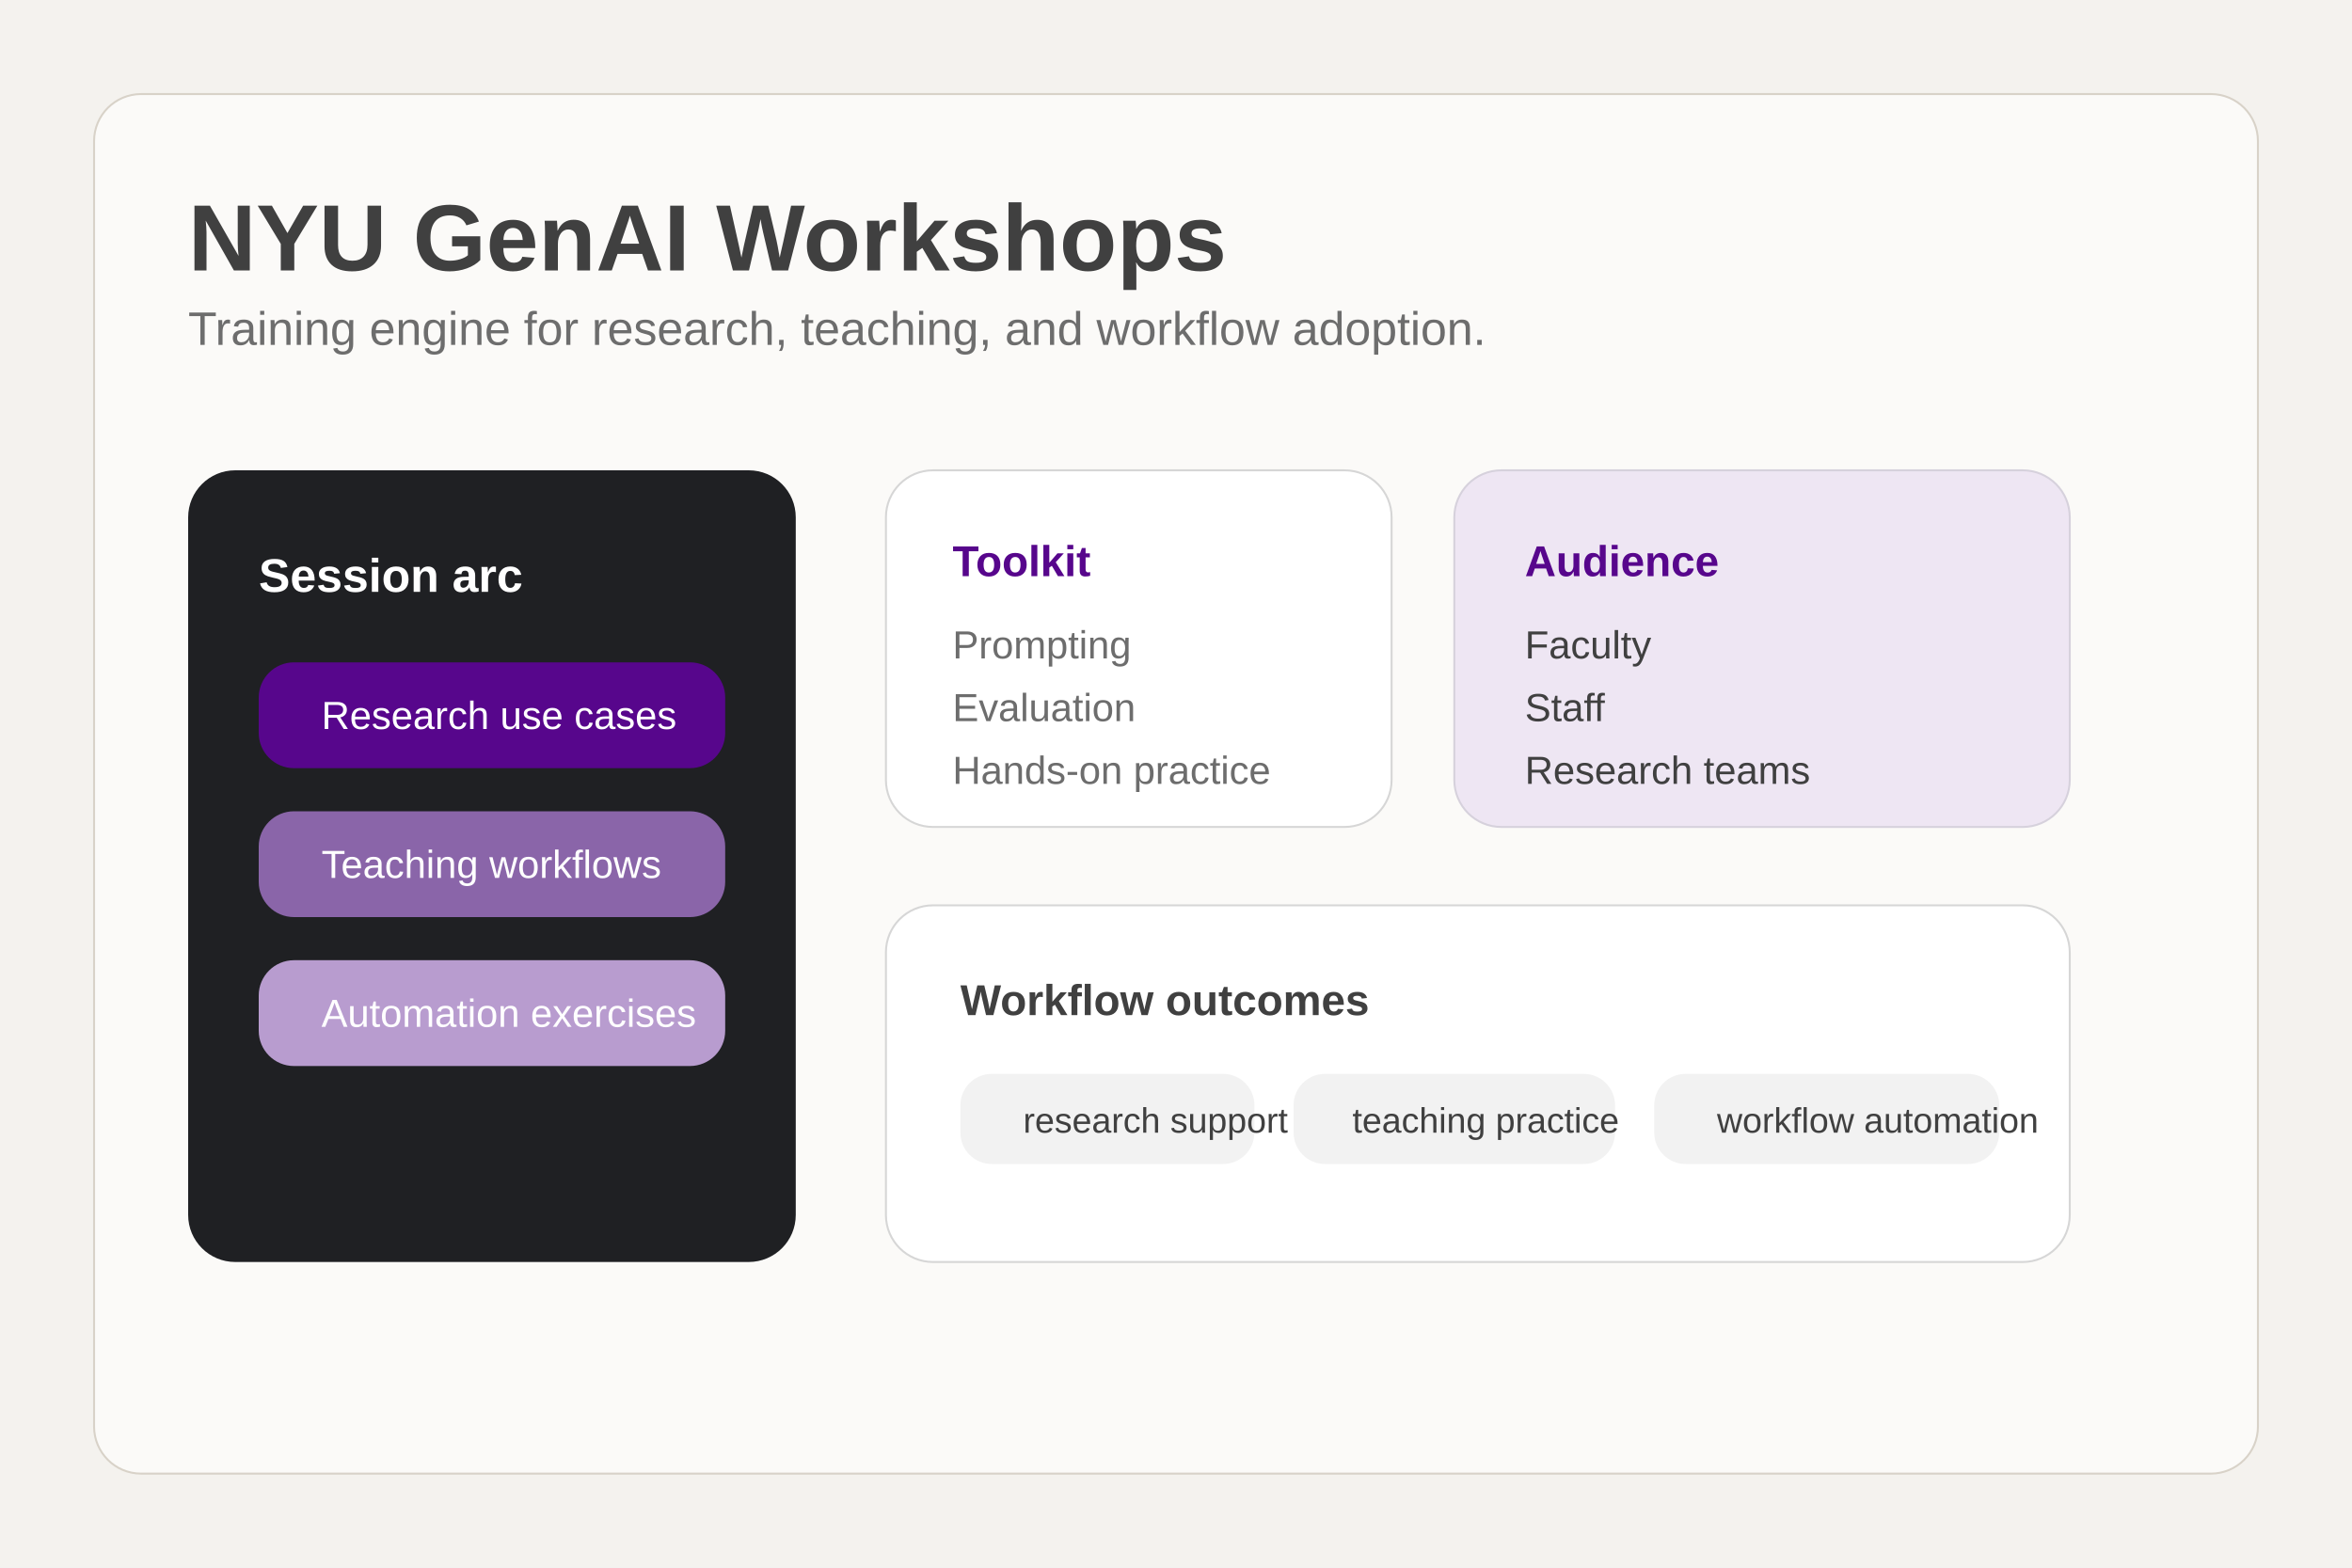
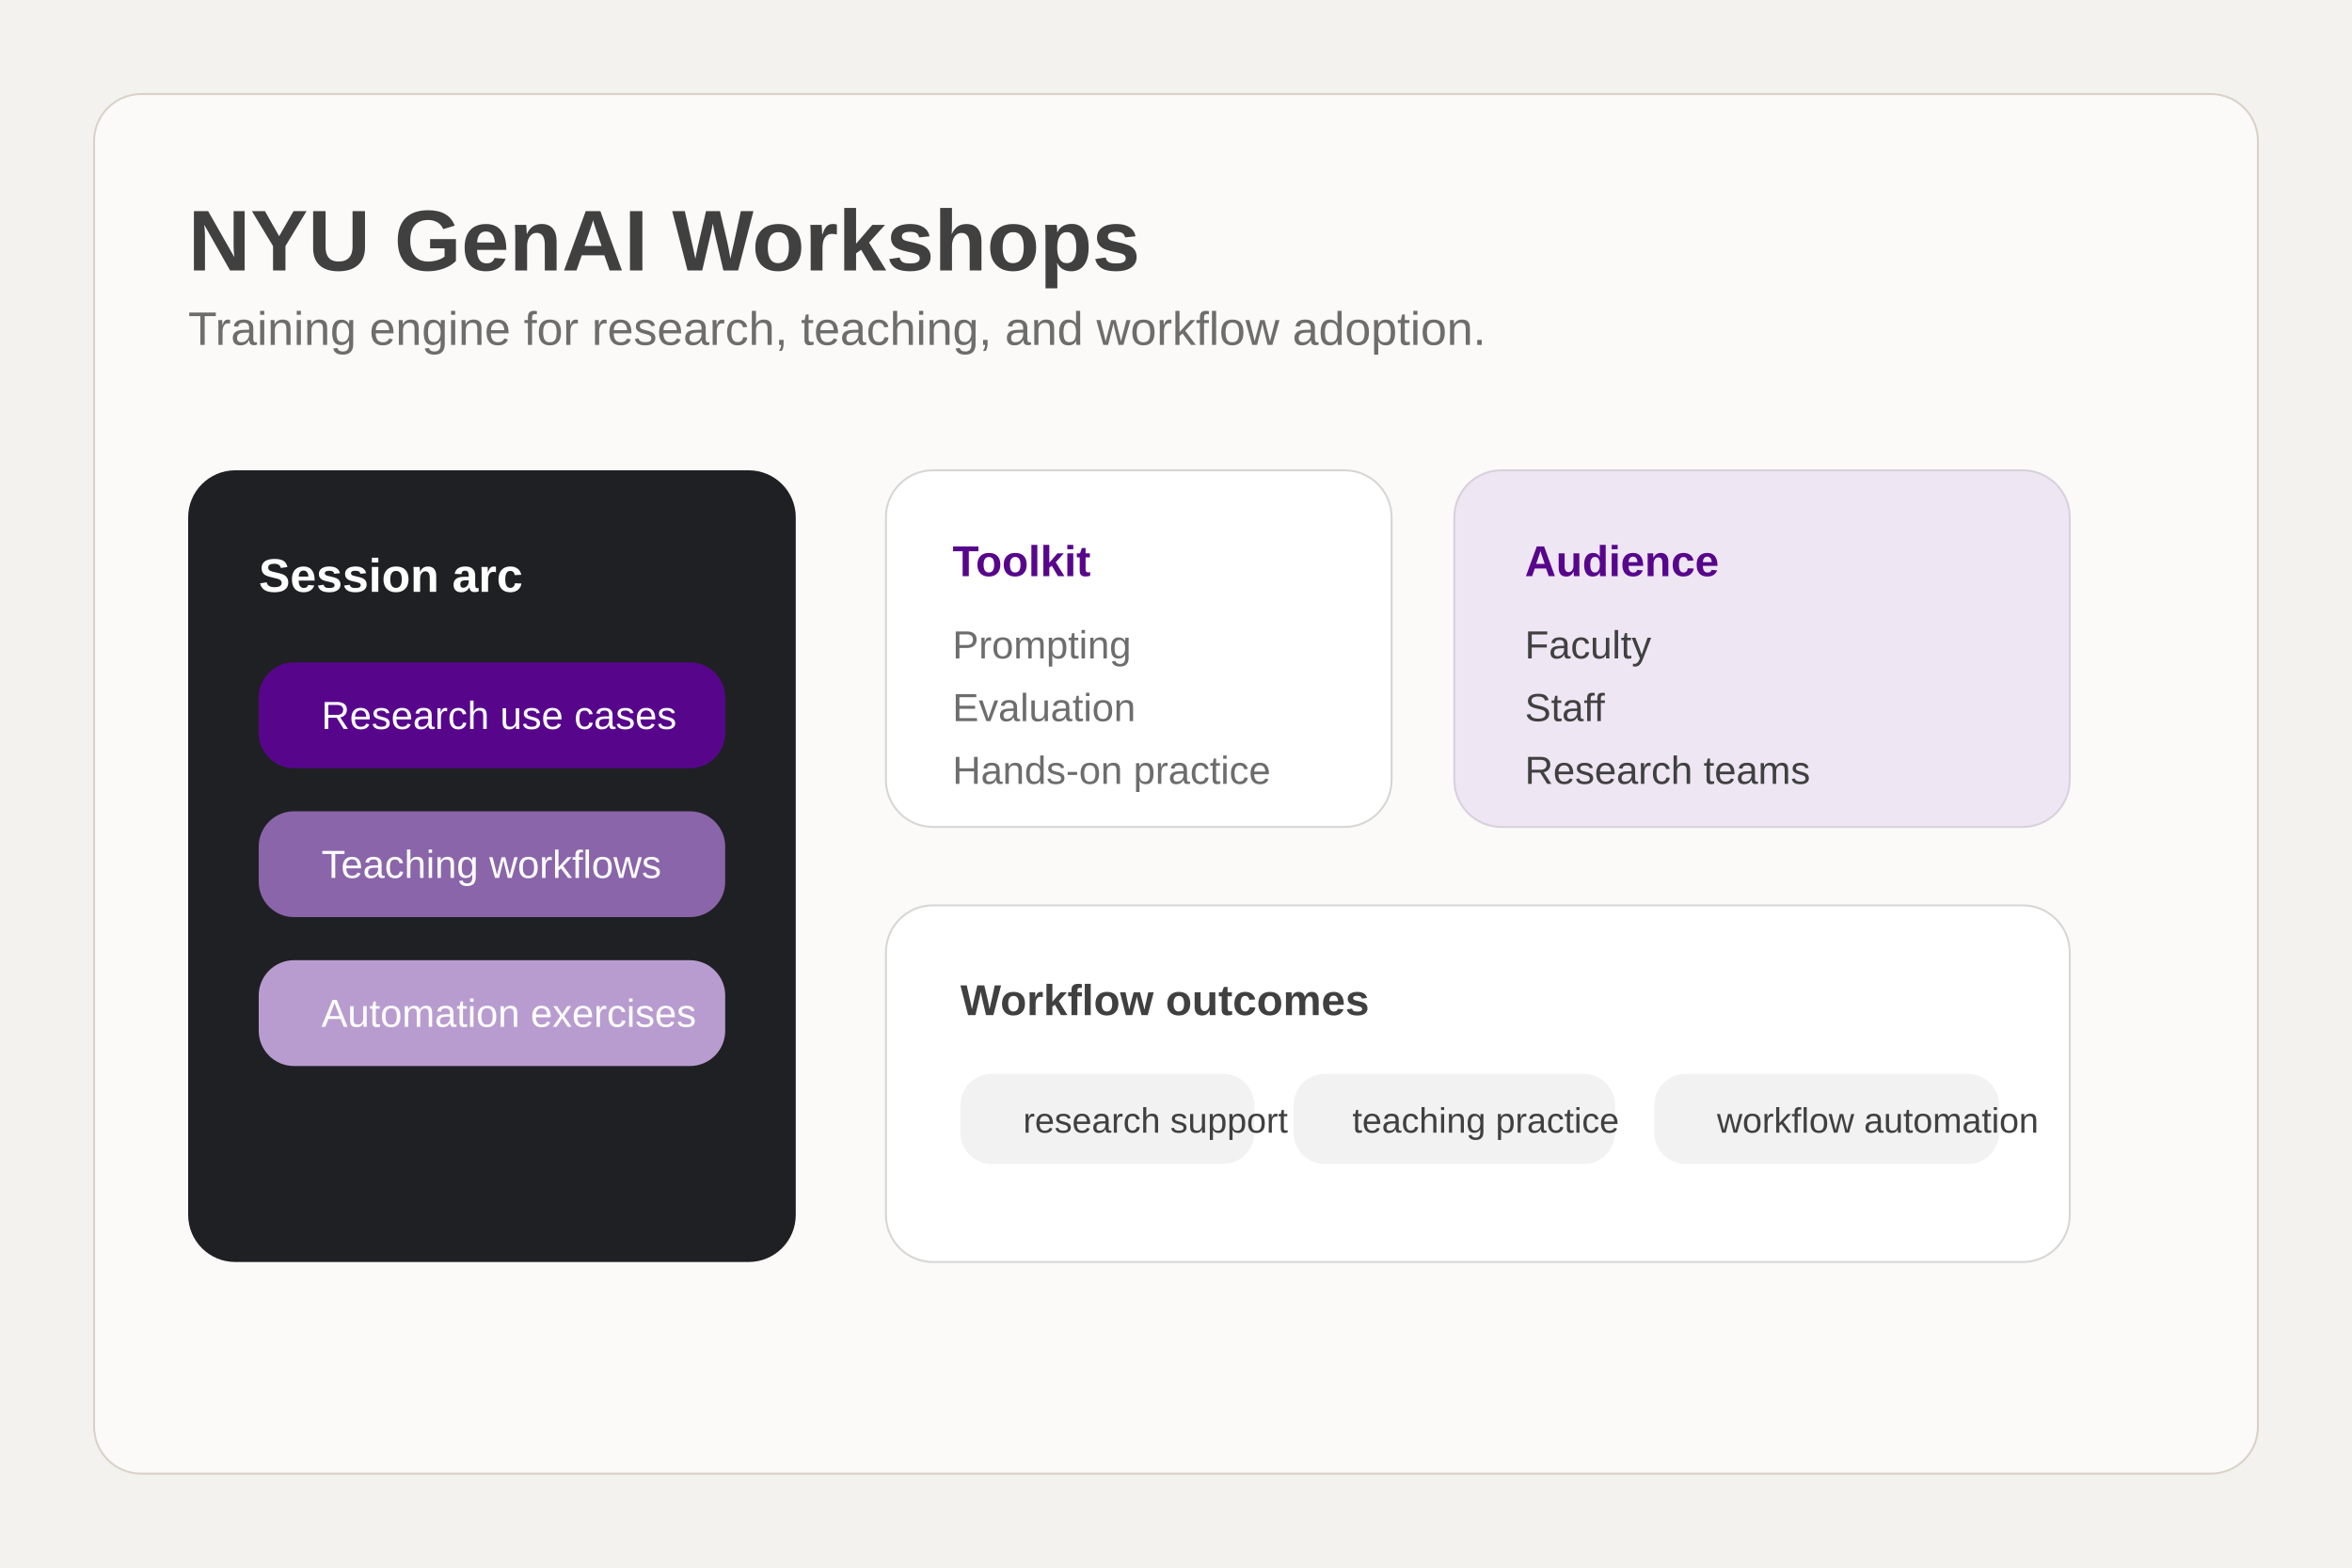
<svg xmlns="http://www.w3.org/2000/svg" width="1200" height="800" viewBox="0 0 1200 800" fill="none">
  <rect width="1200" height="800" fill="#F4F2EE" />
  <rect x="48" y="48" width="1104" height="704" rx="24" fill="#FBFAF8" stroke="#D8D2C8" />
-   <text x="96" y="138" fill="#404040" font-family="Arial, Helvetica, sans-serif" font-size="48" font-weight="700">NYU GenAI Workshops</text>
+   <text x="96" y="138" fill="#404040" font-family="Arial, Helvetica, sans-serif" font-size="44" font-weight="700">NYU GenAI Workshops</text>
  <text x="96" y="176" fill="#6D6D6D" font-family="Arial, Helvetica, sans-serif" font-size="24">Training engine for research, teaching, and workflow adoption.</text>
  <rect x="96" y="240" width="310" height="404" rx="24" fill="#1F2023" />
  <text x="132" y="302" fill="#FFFFFF" font-family="Arial, Helvetica, sans-serif" font-size="24" font-weight="700">Session arc</text>
  <rect x="132" y="338" width="238" height="54" rx="18" fill="#57068C" />
  <rect x="132" y="414" width="238" height="54" rx="18" fill="#8A65A9" />
  <rect x="132" y="490" width="238" height="54" rx="18" fill="#B89CCF" />
  <text x="164" y="372" fill="#FFFFFF" font-family="Arial, Helvetica, sans-serif" font-size="20">Research use cases</text>
  <text x="164" y="448" fill="#FFFFFF" font-family="Arial, Helvetica, sans-serif" font-size="20">Teaching workflows</text>
  <text x="164" y="524" fill="#FFFFFF" font-family="Arial, Helvetica, sans-serif" font-size="20">Automation exercises</text>
  <rect x="452" y="240" width="258" height="182" rx="24" fill="#FFFFFF" stroke="#D6D6D6" />
  <text x="486" y="294" fill="#57068C" font-family="Arial, Helvetica, sans-serif" font-size="22" font-weight="700">Toolkit</text>
  <text x="486" y="336" fill="#6D6D6D" font-family="Arial, Helvetica, sans-serif" font-size="20">Prompting</text>
  <text x="486" y="368" fill="#6D6D6D" font-family="Arial, Helvetica, sans-serif" font-size="20">Evaluation</text>
  <text x="486" y="400" fill="#6D6D6D" font-family="Arial, Helvetica, sans-serif" font-size="20">Hands-on practice</text>
  <rect x="742" y="240" width="314" height="182" rx="24" fill="#EEE6F3" stroke="#D6D1DC" />
  <text x="778" y="294" fill="#57068C" font-family="Arial, Helvetica, sans-serif" font-size="22" font-weight="700">Audience</text>
  <text x="778" y="336" fill="#404040" font-family="Arial, Helvetica, sans-serif" font-size="20">Faculty</text>
  <text x="778" y="368" fill="#404040" font-family="Arial, Helvetica, sans-serif" font-size="20">Staff</text>
  <text x="778" y="400" fill="#404040" font-family="Arial, Helvetica, sans-serif" font-size="20">Research teams</text>
  <rect x="452" y="462" width="604" height="182" rx="24" fill="#FFFFFF" stroke="#D6D6D6" />
  <text x="490" y="518" fill="#404040" font-family="Arial, Helvetica, sans-serif" font-size="22" font-weight="700">Workflow outcomes</text>
  <rect x="490" y="548" width="150" height="46" rx="16" fill="#F2F2F2" />
  <rect x="660" y="548" width="164" height="46" rx="16" fill="#F2F2F2" />
  <rect x="844" y="548" width="176" height="46" rx="16" fill="#F2F2F2" />
  <text x="522" y="578" fill="#404040" font-family="Arial, Helvetica, sans-serif" font-size="18">research support</text>
  <text x="690" y="578" fill="#404040" font-family="Arial, Helvetica, sans-serif" font-size="18">teaching practice</text>
  <text x="876" y="578" fill="#404040" font-family="Arial, Helvetica, sans-serif" font-size="18">workflow automation</text>
</svg>
